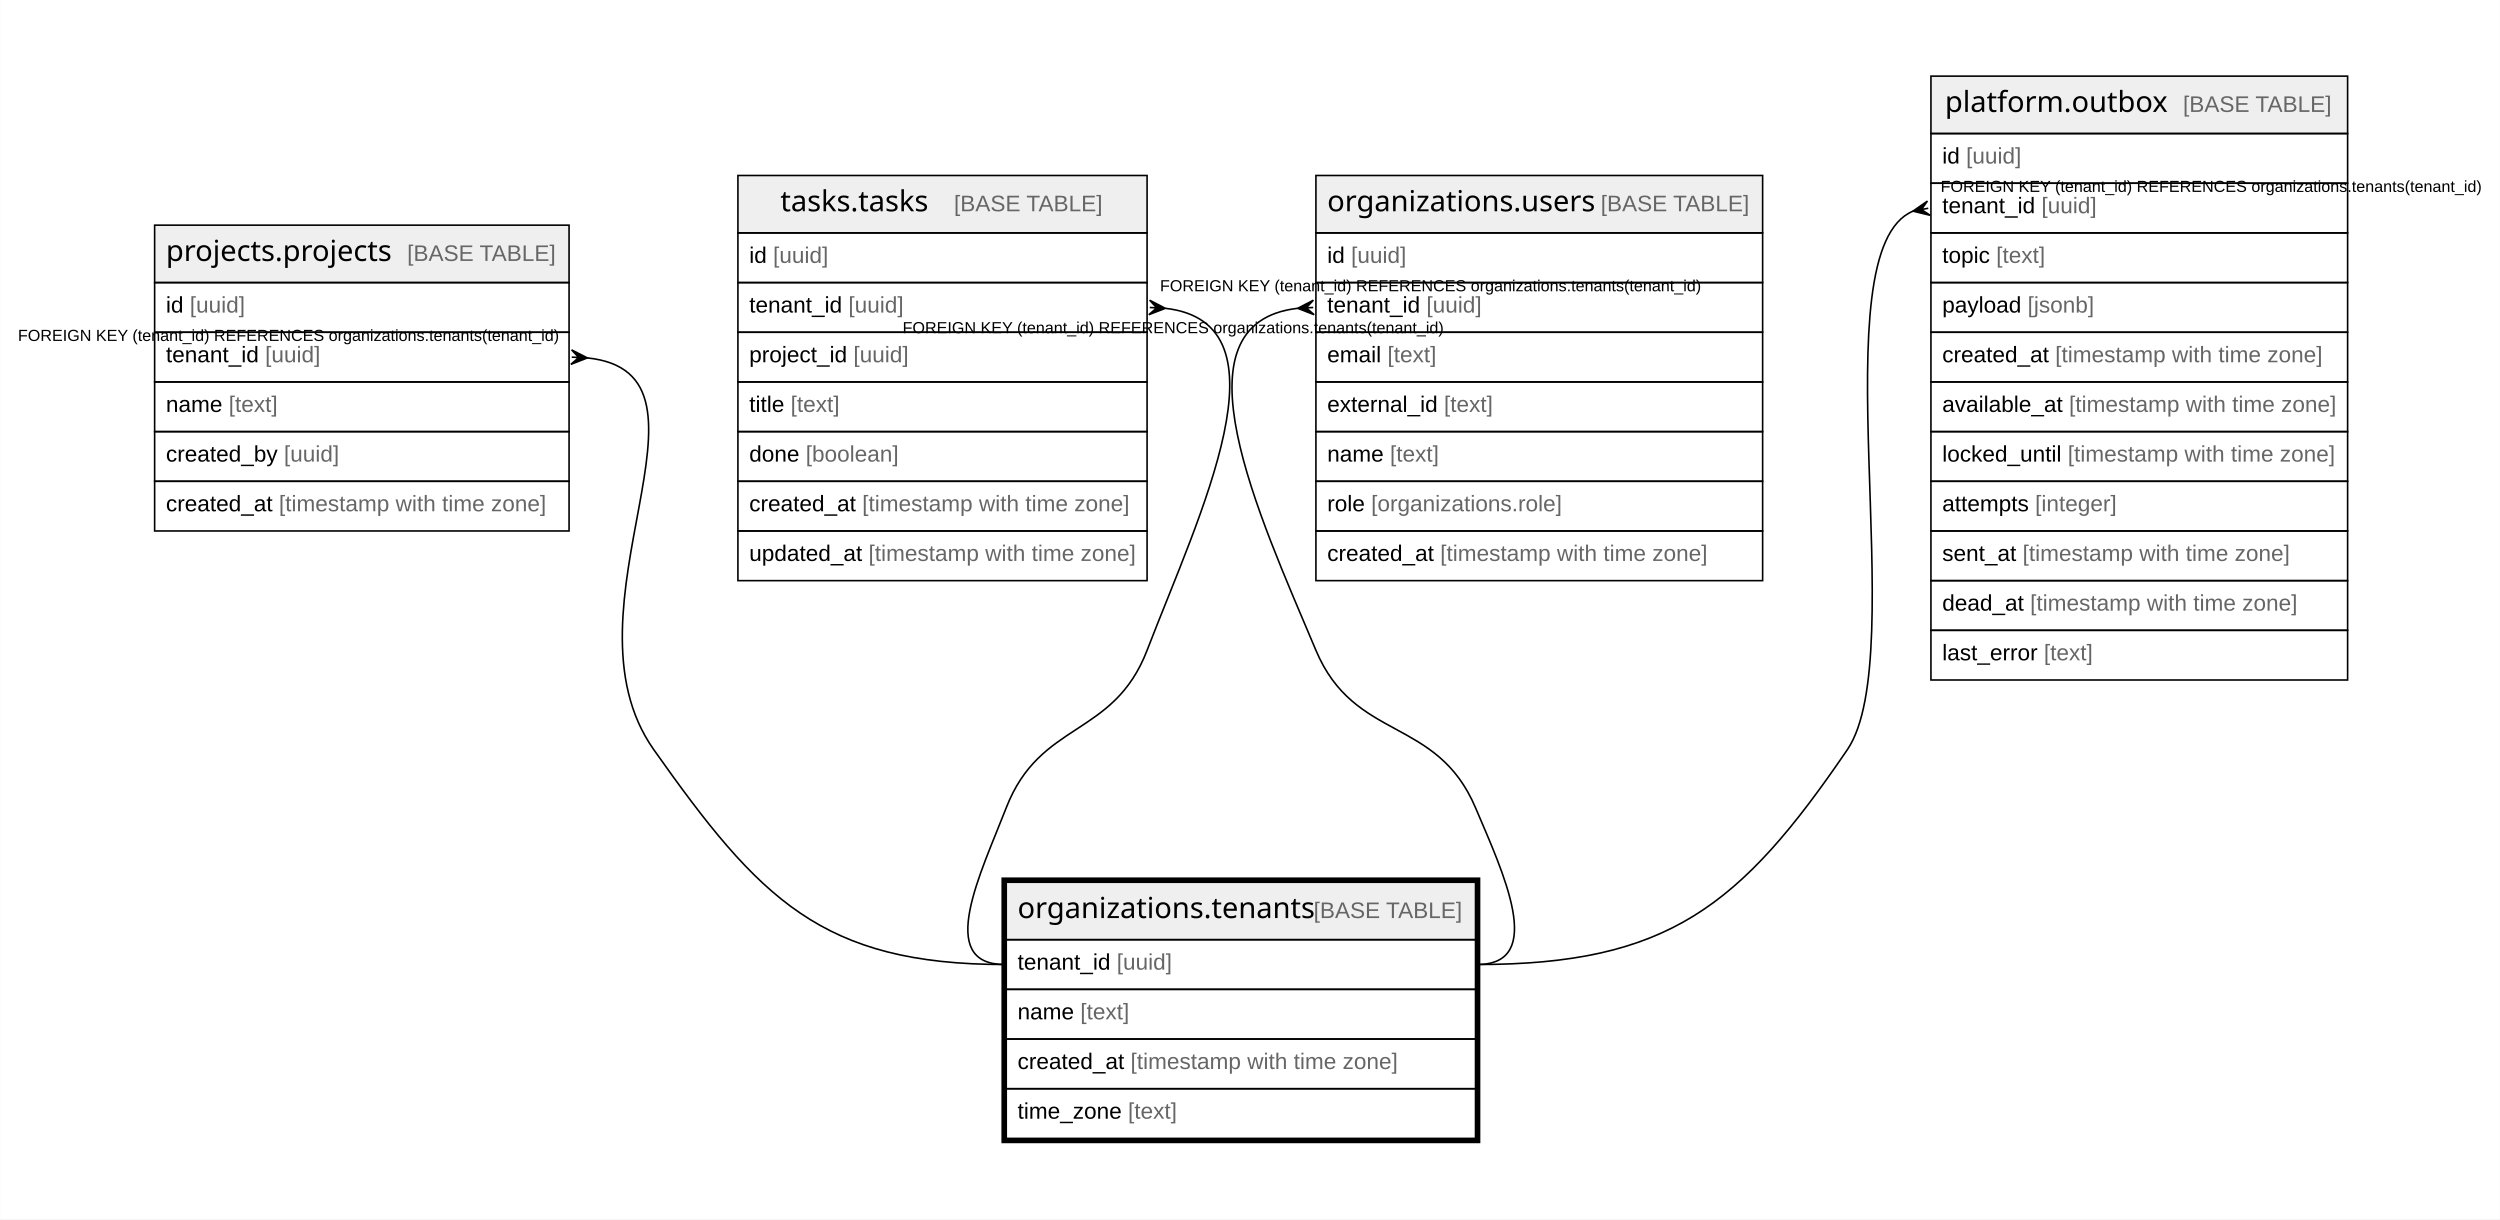
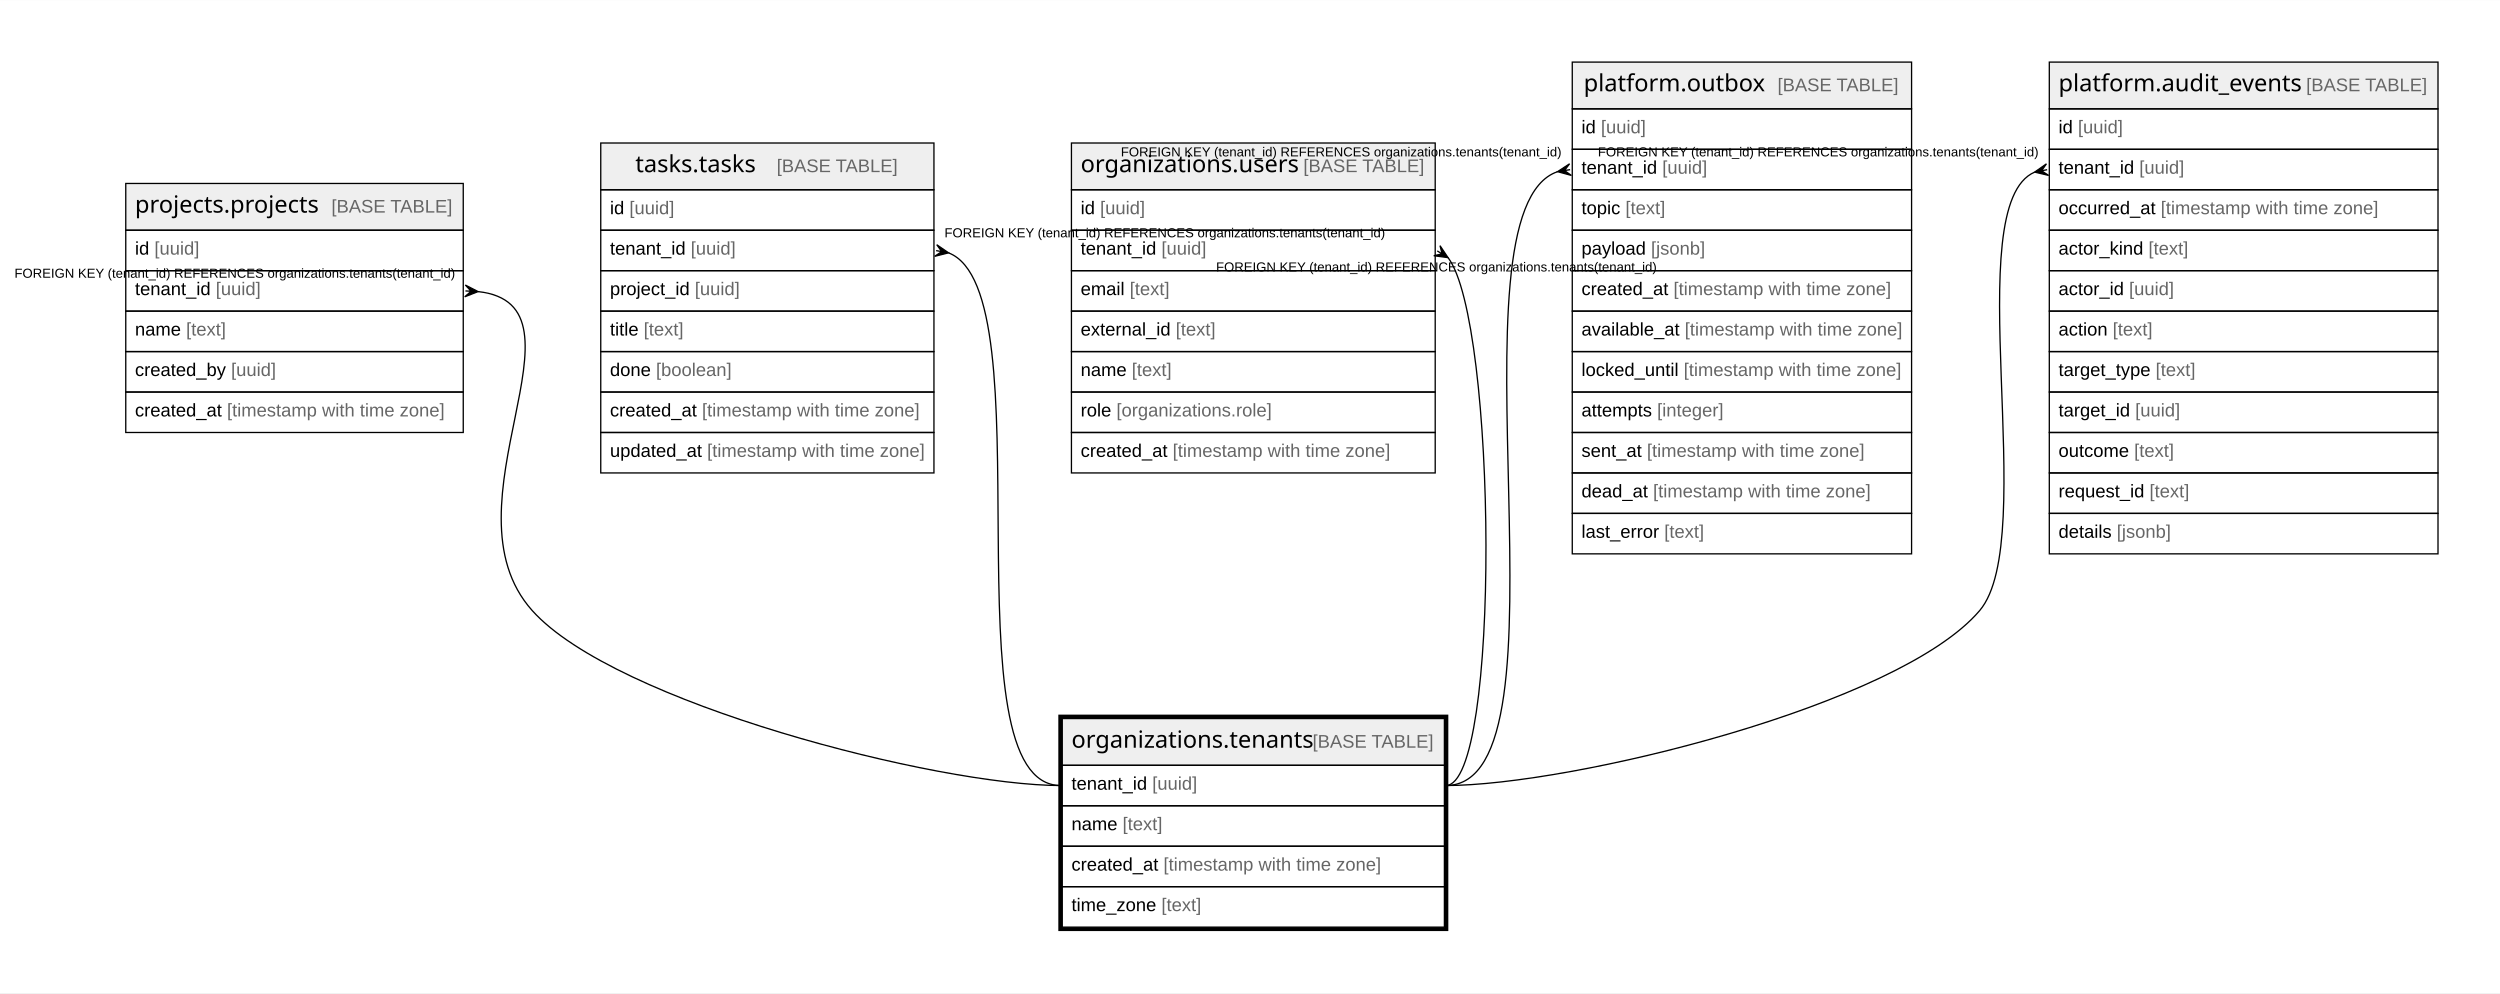
- <svg xmlns="http://www.w3.org/2000/svg" width="1550pt" height="756pt" viewBox="0.00 0.00 1549.76 756.00">
+ <svg xmlns="http://www.w3.org/2000/svg" width="1903pt" height="756pt" viewBox="0.00 0.00 1903.40 756.00">
  <g id="graph0" class="graph" transform="scale(1 1) rotate(0) translate(4 752)">
-     <polygon fill="white" stroke="none" points="-4,4 -4,-752 1545.76,-752 1545.76,4 -4,4" />
+     <polygon fill="white" stroke="none" points="-4,4 -4,-752 1899.4,-752 1899.4,4 -4,4" />
    <g id="node1" class="node">
-       <polygon fill="#efefef" stroke="none" points="619.76,-169.4 619.76,-205 910.7,-205 910.7,-169.4 619.76,-169.4" />
-       <polygon fill="none" stroke="black" points="619.76,-169.4 619.76,-205 910.7,-205 910.7,-169.4 619.76,-169.4" />
-       <text text-anchor="start" x="626.76" y="-182.8" font-family="Arial Bold" font-size="18.00">organizations.tenants</text>
-       <text text-anchor="start" x="779.21" y="-182.8" font-family="Arial" font-size="14.00">    </text>
-       <text text-anchor="start" x="810.33" y="-182.8" font-family="Arial" font-size="14.00" fill="#666666">[BASE TABLE]</text>
-       <polygon fill="none" stroke="black" points="619.76,-138.6 619.76,-169.4 910.7,-169.4 910.7,-138.6 619.76,-138.6" />
-       <text text-anchor="start" x="626.76" y="-150.8" font-family="Arial" font-size="14.00">tenant_id </text>
-       <text text-anchor="start" x="688.25" y="-150.8" font-family="Arial" font-size="14.00" fill="#666666">[uuid]</text>
-       <polygon fill="none" stroke="black" points="619.76,-107.8 619.76,-138.6 910.7,-138.6 910.7,-107.8 619.76,-107.8" />
-       <text text-anchor="start" x="626.76" y="-120" font-family="Arial" font-size="14.00">name </text>
-       <text text-anchor="start" x="665.67" y="-120" font-family="Arial" font-size="14.00" fill="#666666">[text]</text>
-       <polygon fill="none" stroke="black" points="619.76,-77 619.76,-107.8 910.7,-107.8 910.7,-77 619.76,-77" />
-       <text text-anchor="start" x="626.76" y="-89.2" font-family="Arial" font-size="14.00">created_at </text>
-       <text text-anchor="start" x="696.8" y="-89.2" font-family="Arial" font-size="14.00" fill="#666666">[timestamp with time zone]</text>
-       <polygon fill="none" stroke="black" points="619.76,-46.2 619.76,-77 910.7,-77 910.7,-46.2 619.76,-46.2" />
-       <text text-anchor="start" x="626.76" y="-58.4" font-family="Arial" font-size="14.00">time_zone </text>
-       <text text-anchor="start" x="695.24" y="-58.4" font-family="Arial" font-size="14.00" fill="#666666">[text]</text>
-       <polygon fill="none" stroke="black" stroke-width="3" points="618.26,-44.7 618.26,-206.5 912.2,-206.5 912.2,-44.7 618.26,-44.7" />
+       <polygon fill="#efefef" stroke="none" points="804.76,-169.4 804.76,-205 1095.7,-205 1095.7,-169.4 804.76,-169.4" />
+       <polygon fill="none" stroke="black" points="804.76,-169.4 804.76,-205 1095.7,-205 1095.7,-169.4 804.76,-169.4" />
+       <text text-anchor="start" x="811.76" y="-182.8" font-family="Arial Bold" font-size="18.00">organizations.tenants</text>
+       <text text-anchor="start" x="964.21" y="-182.8" font-family="Arial" font-size="14.00">    </text>
+       <text text-anchor="start" x="995.33" y="-182.8" font-family="Arial" font-size="14.00" fill="#666666">[BASE TABLE]</text>
+       <polygon fill="none" stroke="black" points="804.76,-138.6 804.76,-169.4 1095.7,-169.4 1095.7,-138.6 804.76,-138.6" />
+       <text text-anchor="start" x="811.76" y="-150.8" font-family="Arial" font-size="14.00">tenant_id </text>
+       <text text-anchor="start" x="873.25" y="-150.8" font-family="Arial" font-size="14.00" fill="#666666">[uuid]</text>
+       <polygon fill="none" stroke="black" points="804.76,-107.8 804.76,-138.6 1095.7,-138.6 1095.7,-107.8 804.76,-107.8" />
+       <text text-anchor="start" x="811.76" y="-120" font-family="Arial" font-size="14.00">name </text>
+       <text text-anchor="start" x="850.67" y="-120" font-family="Arial" font-size="14.00" fill="#666666">[text]</text>
+       <polygon fill="none" stroke="black" points="804.76,-77 804.76,-107.8 1095.7,-107.8 1095.7,-77 804.76,-77" />
+       <text text-anchor="start" x="811.76" y="-89.2" font-family="Arial" font-size="14.00">created_at </text>
+       <text text-anchor="start" x="881.8" y="-89.2" font-family="Arial" font-size="14.00" fill="#666666">[timestamp with time zone]</text>
+       <polygon fill="none" stroke="black" points="804.76,-46.2 804.76,-77 1095.7,-77 1095.7,-46.2 804.76,-46.2" />
+       <text text-anchor="start" x="811.76" y="-58.4" font-family="Arial" font-size="14.00">time_zone </text>
+       <text text-anchor="start" x="880.24" y="-58.4" font-family="Arial" font-size="14.00" fill="#666666">[text]</text>
+       <polygon fill="none" stroke="black" stroke-width="3" points="803.26,-44.7 803.26,-206.5 1097.2,-206.5 1097.2,-44.7 803.26,-44.7" />
    </g>
    <g id="node2" class="node">
      <polygon fill="#efefef" stroke="none" points="91.75,-576.8 91.75,-612.4 348.7,-612.4 348.7,-576.8 91.75,-576.8" />
      <polygon fill="none" stroke="black" points="91.75,-576.8 91.75,-612.4 348.7,-612.4 348.7,-576.8 91.75,-576.8" />
      <text text-anchor="start" x="98.75" y="-590.2" font-family="Arial Bold" font-size="18.00">projects.projects</text>
      <text text-anchor="start" x="217.21" y="-590.2" font-family="Arial" font-size="14.00">    </text>
      <text text-anchor="start" x="248.33" y="-590.2" font-family="Arial" font-size="14.00" fill="#666666">[BASE TABLE]</text>
      <polygon fill="none" stroke="black" points="91.75,-546 91.75,-576.8 348.7,-576.8 348.7,-546 91.75,-546" />
      <text text-anchor="start" x="98.75" y="-558.2" font-family="Arial" font-size="14.00">id </text>
      <text text-anchor="start" x="113.54" y="-558.2" font-family="Arial" font-size="14.00" fill="#666666">[uuid]</text>
      <polygon fill="none" stroke="black" points="91.75,-515.2 91.75,-546 348.7,-546 348.7,-515.2 91.75,-515.2" />
      <text text-anchor="start" x="98.75" y="-527.4" font-family="Arial" font-size="14.00">tenant_id </text>
      <text text-anchor="start" x="160.25" y="-527.4" font-family="Arial" font-size="14.00" fill="#666666">[uuid]</text>
      <polygon fill="none" stroke="black" points="91.75,-484.4 91.75,-515.2 348.7,-515.2 348.7,-484.4 91.75,-484.4" />
      <text text-anchor="start" x="98.75" y="-496.6" font-family="Arial" font-size="14.00">name </text>
      <text text-anchor="start" x="137.67" y="-496.6" font-family="Arial" font-size="14.00" fill="#666666">[text]</text>
      <polygon fill="none" stroke="black" points="91.75,-453.6 91.75,-484.4 348.7,-484.4 348.7,-453.6 91.75,-453.6" />
      <text text-anchor="start" x="98.75" y="-465.8" font-family="Arial" font-size="14.00">created_by </text>
      <text text-anchor="start" x="171.91" y="-465.8" font-family="Arial" font-size="14.00" fill="#666666">[uuid]</text>
      <polygon fill="none" stroke="black" points="91.75,-422.8 91.75,-453.6 348.7,-453.6 348.7,-422.8 91.75,-422.8" />
      <text text-anchor="start" x="98.75" y="-435" font-family="Arial" font-size="14.00">created_at </text>
      <text text-anchor="start" x="168.8" y="-435" font-family="Arial" font-size="14.00" fill="#666666">[timestamp with time zone]</text>
    </g>
    <g id="edge1" class="edge">
-       <path fill="none" stroke="black" d="M359.96,-530.1C452.33,-520.5 339.55,-374.52 401.23,-287.2 466.63,-194.61 505.39,-154 618.76,-154" />
-       <polygon fill="black" stroke="black" points="360.03,-530.1 349.82,-526.09 354.7,-530.36 350.37,-530.57 350.37,-530.57 350.37,-530.57 354.7,-530.36 350.26,-535.08 360.03,-530.1" />
+       <path fill="none" stroke="black" d="M359.93,-530.08C451.69,-520 329.94,-366.87 401.23,-287.2 464.06,-216.98 709.54,-154 803.76,-154" />
+       <polygon fill="black" stroke="black" points="360.02,-530.07 349.81,-526.09 354.7,-530.34 350.37,-530.57 350.37,-530.57 350.37,-530.57 354.7,-530.34 350.27,-535.08 360.02,-530.07" />
      <text text-anchor="start" x="7" y="-540.6" font-family="Arial" font-size="10.00">FOREIGN KEY (tenant_id) REFERENCES organizations.tenants(tenant_id)</text>
    </g>
    <g id="node3" class="node">
      <polygon fill="#efefef" stroke="none" points="453.39,-607.6 453.39,-643.2 707.07,-643.2 707.07,-607.6 453.39,-607.6" />
      <polygon fill="none" stroke="black" points="453.39,-607.6 453.39,-643.2 707.07,-643.2 707.07,-607.6 453.39,-607.6" />
      <text text-anchor="start" x="479.73" y="-621" font-family="Arial Bold" font-size="18.00">tasks.tasks</text>
      <text text-anchor="start" x="556.23" y="-621" font-family="Arial" font-size="14.00">    </text>
      <text text-anchor="start" x="587.35" y="-621" font-family="Arial" font-size="14.00" fill="#666666">[BASE TABLE]</text>
      <polygon fill="none" stroke="black" points="453.39,-576.8 453.39,-607.6 707.07,-607.6 707.07,-576.8 453.39,-576.8" />
      <text text-anchor="start" x="460.39" y="-589" font-family="Arial" font-size="14.00">id </text>
      <text text-anchor="start" x="475.17" y="-589" font-family="Arial" font-size="14.00" fill="#666666">[uuid]</text>
      <polygon fill="none" stroke="black" points="453.39,-546 453.39,-576.8 707.07,-576.8 707.07,-546 453.39,-546" />
      <text text-anchor="start" x="460.39" y="-558.2" font-family="Arial" font-size="14.00">tenant_id </text>
      <text text-anchor="start" x="521.88" y="-558.2" font-family="Arial" font-size="14.00" fill="#666666">[uuid]</text>
      <polygon fill="none" stroke="black" points="453.39,-515.2 453.39,-546 707.07,-546 707.07,-515.2 453.39,-515.2" />
      <text text-anchor="start" x="460.39" y="-527.4" font-family="Arial" font-size="14.00">project_id </text>
      <text text-anchor="start" x="524.98" y="-527.4" font-family="Arial" font-size="14.00" fill="#666666">[uuid]</text>
      <polygon fill="none" stroke="black" points="453.39,-484.4 453.39,-515.2 707.07,-515.2 707.07,-484.4 453.39,-484.4" />
      <text text-anchor="start" x="460.39" y="-496.6" font-family="Arial" font-size="14.00">title </text>
      <text text-anchor="start" x="486.06" y="-496.6" font-family="Arial" font-size="14.00" fill="#666666">[text]</text>
      <polygon fill="none" stroke="black" points="453.39,-453.6 453.39,-484.4 707.07,-484.4 707.07,-453.6 453.39,-453.6" />
      <text text-anchor="start" x="460.39" y="-465.8" font-family="Arial" font-size="14.00">done </text>
      <text text-anchor="start" x="495.42" y="-465.8" font-family="Arial" font-size="14.00" fill="#666666">[boolean]</text>
      <polygon fill="none" stroke="black" points="453.39,-422.8 453.39,-453.6 707.07,-453.6 707.07,-422.8 453.39,-422.8" />
      <text text-anchor="start" x="460.39" y="-435" font-family="Arial" font-size="14.00">created_at </text>
      <text text-anchor="start" x="530.44" y="-435" font-family="Arial" font-size="14.00" fill="#666666">[timestamp with time zone]</text>
      <polygon fill="none" stroke="black" points="453.39,-392 453.39,-422.8 707.07,-422.8 707.07,-392 453.39,-392" />
      <text text-anchor="start" x="460.39" y="-404.2" font-family="Arial" font-size="14.00">updated_at </text>
      <text text-anchor="start" x="534.35" y="-404.2" font-family="Arial" font-size="14.00" fill="#666666">[timestamp with time zone]</text>
    </g>
    <g id="edge2" class="edge">
-       <path fill="none" stroke="black" d="M718.44,-560.84C797.79,-551.74 739.67,-433.54 707.07,-348.8 686.17,-294.48 640.81,-305.46 619.76,-251.2 604.13,-210.92 575.55,-154 618.76,-154" />
-       <polygon fill="black" stroke="black" points="718.39,-560.84 708.16,-556.89 713.06,-561.13 708.74,-561.36 708.74,-561.36 708.74,-561.36 713.06,-561.13 708.65,-565.88 718.39,-560.84" />
+       <path fill="none" stroke="black" d="M718.15,-559.58C794.29,-530.19 714.39,-154 803.76,-154" />
+       <polygon fill="black" stroke="black" points="718.24,-559.57 707.6,-556.91 712.99,-560.51 708.73,-561.28 708.73,-561.28 708.73,-561.28 712.99,-560.51 709.2,-565.77 718.24,-559.57" />
      <text text-anchor="start" x="715.07" y="-571.4" font-family="Arial" font-size="10.00">FOREIGN KEY (tenant_id) REFERENCES organizations.tenants(tenant_id)</text>
    </g>
    <g id="node4" class="node">
      <polygon fill="#efefef" stroke="none" points="811.75,-607.6 811.75,-643.2 1088.71,-643.2 1088.71,-607.6 811.75,-607.6" />
      <polygon fill="none" stroke="black" points="811.75,-607.6 811.75,-643.2 1088.71,-643.2 1088.71,-607.6 811.75,-607.6" />
      <text text-anchor="start" x="818.75" y="-621" font-family="Arial Bold" font-size="18.00">organizations.users</text>
      <text text-anchor="start" x="957.22" y="-621" font-family="Arial" font-size="14.00">    </text>
      <text text-anchor="start" x="988.33" y="-621" font-family="Arial" font-size="14.00" fill="#666666">[BASE TABLE]</text>
      <polygon fill="none" stroke="black" points="811.75,-576.8 811.75,-607.6 1088.71,-607.6 1088.71,-576.8 811.75,-576.8" />
      <text text-anchor="start" x="818.75" y="-589" font-family="Arial" font-size="14.00">id </text>
      <text text-anchor="start" x="833.54" y="-589" font-family="Arial" font-size="14.00" fill="#666666">[uuid]</text>
      <polygon fill="none" stroke="black" points="811.75,-546 811.75,-576.8 1088.71,-576.8 1088.71,-546 811.75,-546" />
      <text text-anchor="start" x="818.75" y="-558.2" font-family="Arial" font-size="14.00">tenant_id </text>
      <text text-anchor="start" x="880.25" y="-558.2" font-family="Arial" font-size="14.00" fill="#666666">[uuid]</text>
      <polygon fill="none" stroke="black" points="811.75,-515.2 811.75,-546 1088.71,-546 1088.71,-515.2 811.75,-515.2" />
      <text text-anchor="start" x="818.75" y="-527.4" font-family="Arial" font-size="14.00">email </text>
      <text text-anchor="start" x="856.1" y="-527.4" font-family="Arial" font-size="14.00" fill="#666666">[text]</text>
      <polygon fill="none" stroke="black" points="811.75,-484.4 811.75,-515.2 1088.71,-515.2 1088.71,-484.4 811.75,-484.4" />
      <text text-anchor="start" x="818.75" y="-496.6" font-family="Arial" font-size="14.00">external_id </text>
      <text text-anchor="start" x="891.13" y="-496.6" font-family="Arial" font-size="14.00" fill="#666666">[text]</text>
      <polygon fill="none" stroke="black" points="811.75,-453.6 811.75,-484.4 1088.71,-484.4 1088.71,-453.6 811.75,-453.6" />
      <text text-anchor="start" x="818.75" y="-465.8" font-family="Arial" font-size="14.00">name </text>
      <text text-anchor="start" x="857.66" y="-465.8" font-family="Arial" font-size="14.00" fill="#666666">[text]</text>
      <polygon fill="none" stroke="black" points="811.75,-422.8 811.75,-453.6 1088.71,-453.6 1088.71,-422.8 811.75,-422.8" />
      <text text-anchor="start" x="818.75" y="-435" font-family="Arial" font-size="14.00">role </text>
      <text text-anchor="start" x="845.99" y="-435" font-family="Arial" font-size="14.00" fill="#666666">[organizations.role]</text>
      <polygon fill="none" stroke="black" points="811.75,-392 811.75,-422.8 1088.71,-422.8 1088.71,-392 811.75,-392" />
      <text text-anchor="start" x="818.75" y="-404.2" font-family="Arial" font-size="14.00">created_at </text>
      <text text-anchor="start" x="888.8" y="-404.2" font-family="Arial" font-size="14.00" fill="#666666">[timestamp with time zone]</text>
    </g>
    <g id="edge3" class="edge">
-       <path fill="none" stroke="black" d="M800.37,-560.84C720.82,-551.65 776.52,-432.48 811.75,-348.8 835.72,-291.87 886.57,-308.06 910.7,-251.2 927.58,-211.43 954.9,-154 911.7,-154" />
-       <polygon fill="black" stroke="black" points="800.43,-560.84 810.17,-565.88 805.76,-561.13 810.08,-561.36 810.08,-561.36 810.08,-561.36 805.76,-561.13 810.66,-556.89 800.43,-560.84" />
-       <text text-anchor="start" x="555.48" y="-545.4" font-family="Arial" font-size="10.00">FOREIGN KEY (tenant_id) REFERENCES organizations.tenants(tenant_id)</text>
+       <path fill="none" stroke="black" d="M1098.45,-555.95C1135.69,-507.6 1138.88,-154 1096.7,-154" />
+       <polygon fill="black" stroke="black" points="1098.47,-555.93 1087.61,-557.4 1093.95,-558.75 1090.27,-561.05 1090.27,-561.05 1090.27,-561.05 1093.95,-558.75 1092.37,-565.04 1098.47,-555.93" />
+       <text text-anchor="start" x="921.85" y="-545.4" font-family="Arial" font-size="10.00">FOREIGN KEY (tenant_id) REFERENCES organizations.tenants(tenant_id)</text>
    </g>
    <g id="node5" class="node">
      <polygon fill="#efefef" stroke="none" points="1193.06,-669.2 1193.06,-704.8 1451.4,-704.8 1451.4,-669.2 1193.06,-669.2" />
      <polygon fill="none" stroke="black" points="1193.06,-669.2 1193.06,-704.8 1451.4,-704.8 1451.4,-669.2 1193.06,-669.2" />
      <text text-anchor="start" x="1201.74" y="-682.6" font-family="Arial Bold" font-size="18.00">platform.outbox</text>
      <text text-anchor="start" x="1318.23" y="-682.6" font-family="Arial" font-size="14.00">    </text>
      <text text-anchor="start" x="1349.34" y="-682.6" font-family="Arial" font-size="14.00" fill="#666666">[BASE TABLE]</text>
      <polygon fill="none" stroke="black" points="1193.06,-638.4 1193.06,-669.2 1451.4,-669.2 1451.4,-638.4 1193.06,-638.4" />
      <text text-anchor="start" x="1200.06" y="-650.6" font-family="Arial" font-size="14.00">id </text>
      <text text-anchor="start" x="1214.85" y="-650.6" font-family="Arial" font-size="14.00" fill="#666666">[uuid]</text>
      <polygon fill="none" stroke="black" points="1193.06,-607.6 1193.06,-638.4 1451.4,-638.4 1451.4,-607.6 1193.06,-607.6" />
      <text text-anchor="start" x="1200.06" y="-619.8" font-family="Arial" font-size="14.00">tenant_id </text>
      <text text-anchor="start" x="1261.56" y="-619.8" font-family="Arial" font-size="14.00" fill="#666666">[uuid]</text>
      <polygon fill="none" stroke="black" points="1193.06,-576.8 1193.06,-607.6 1451.4,-607.6 1451.4,-576.8 1193.06,-576.8" />
      <text text-anchor="start" x="1200.06" y="-589" font-family="Arial" font-size="14.00">topic </text>
      <text text-anchor="start" x="1233.52" y="-589" font-family="Arial" font-size="14.00" fill="#666666">[text]</text>
      <polygon fill="none" stroke="black" points="1193.06,-546 1193.06,-576.8 1451.4,-576.8 1451.4,-546 1193.06,-546" />
      <text text-anchor="start" x="1200.06" y="-558.2" font-family="Arial" font-size="14.00">payload </text>
      <text text-anchor="start" x="1252.99" y="-558.2" font-family="Arial" font-size="14.00" fill="#666666">[jsonb]</text>
      <polygon fill="none" stroke="black" points="1193.06,-515.2 1193.06,-546 1451.4,-546 1451.4,-515.2 1193.06,-515.2" />
      <text text-anchor="start" x="1200.06" y="-527.4" font-family="Arial" font-size="14.00">created_at </text>
      <text text-anchor="start" x="1270.11" y="-527.4" font-family="Arial" font-size="14.00" fill="#666666">[timestamp with time zone]</text>
      <polygon fill="none" stroke="black" points="1193.06,-484.4 1193.06,-515.2 1451.4,-515.2 1451.4,-484.4 1193.06,-484.4" />
      <text text-anchor="start" x="1200.06" y="-496.6" font-family="Arial" font-size="14.00">available_at </text>
      <text text-anchor="start" x="1278.67" y="-496.6" font-family="Arial" font-size="14.00" fill="#666666">[timestamp with time zone]</text>
      <polygon fill="none" stroke="black" points="1193.06,-453.6 1193.06,-484.4 1451.4,-484.4 1451.4,-453.6 1193.06,-453.6" />
      <text text-anchor="start" x="1200.06" y="-465.8" font-family="Arial" font-size="14.00">locked_until </text>
      <text text-anchor="start" x="1277.89" y="-465.8" font-family="Arial" font-size="14.00" fill="#666666">[timestamp with time zone]</text>
      <polygon fill="none" stroke="black" points="1193.06,-422.8 1193.06,-453.6 1451.4,-453.6 1451.4,-422.8 1193.06,-422.8" />
      <text text-anchor="start" x="1200.06" y="-435" font-family="Arial" font-size="14.00">attempts </text>
      <text text-anchor="start" x="1257.64" y="-435" font-family="Arial" font-size="14.00" fill="#666666">[integer]</text>
      <polygon fill="none" stroke="black" points="1193.06,-392 1193.06,-422.8 1451.4,-422.8 1451.4,-392 1193.06,-392" />
      <text text-anchor="start" x="1200.06" y="-404.2" font-family="Arial" font-size="14.00">sent_at </text>
      <text text-anchor="start" x="1249.87" y="-404.2" font-family="Arial" font-size="14.00" fill="#666666">[timestamp with time zone]</text>
      <polygon fill="none" stroke="black" points="1193.06,-361.2 1193.06,-392 1451.4,-392 1451.4,-361.2 1193.06,-361.2" />
      <text text-anchor="start" x="1200.06" y="-373.4" font-family="Arial" font-size="14.00">dead_at </text>
      <text text-anchor="start" x="1254.56" y="-373.4" font-family="Arial" font-size="14.00" fill="#666666">[timestamp with time zone]</text>
      <polygon fill="none" stroke="black" points="1193.06,-330.4 1193.06,-361.2 1451.4,-361.2 1451.4,-330.4 1193.06,-330.4" />
      <text text-anchor="start" x="1200.06" y="-342.6" font-family="Arial" font-size="14.00">last_error </text>
      <text text-anchor="start" x="1263.08" y="-342.6" font-family="Arial" font-size="14.00" fill="#666666">[text]</text>
    </g>
    <g id="edge4" class="edge">
-       <path fill="none" stroke="black" d="M1182,-621.1C1122.88,-596.8 1181.62,-346.55 1141.23,-287.2 1074.87,-189.7 1029.65,-154 911.7,-154" />
-       <polygon fill="black" stroke="black" points="1181.91,-621.08 1190.9,-627.36 1187.15,-622.07 1191.4,-622.88 1191.4,-622.88 1191.4,-622.88 1187.15,-622.07 1192.57,-618.52 1181.91,-621.08" />
-       <text text-anchor="start" x="1199.06" y="-633" font-family="Arial" font-size="10.00">FOREIGN KEY (tenant_id) REFERENCES organizations.tenants(tenant_id)</text>
+       <path fill="none" stroke="black" d="M1181.92,-621.39C1093.47,-591.49 1199.42,-154 1096.7,-154" />
+       <polygon fill="black" stroke="black" points="1181.85,-621.38 1191.03,-627.39 1187.12,-622.22 1191.4,-622.9 1191.4,-622.9 1191.4,-622.9 1187.12,-622.22 1192.43,-618.5 1181.85,-621.38" />
+       <text text-anchor="start" x="849.36" y="-633" font-family="Arial" font-size="10.00">FOREIGN KEY (tenant_id) REFERENCES organizations.tenants(tenant_id)</text>
+     </g>
+     <g id="node6" class="node">
+       <polygon fill="#efefef" stroke="none" points="1556.26,-669.2 1556.26,-704.8 1852.2,-704.8 1852.2,-669.2 1556.26,-669.2" />
+       <polygon fill="none" stroke="black" points="1556.26,-669.2 1556.26,-704.8 1852.2,-704.8 1852.2,-669.2 1556.26,-669.2" />
+       <text text-anchor="start" x="1563.26" y="-682.6" font-family="Arial Bold" font-size="18.00">platform.audit_events</text>
+       <text text-anchor="start" x="1720.71" y="-682.6" font-family="Arial" font-size="14.00">    </text>
+       <text text-anchor="start" x="1751.83" y="-682.6" font-family="Arial" font-size="14.00" fill="#666666">[BASE TABLE]</text>
+       <polygon fill="none" stroke="black" points="1556.26,-638.4 1556.26,-669.2 1852.2,-669.2 1852.2,-638.4 1556.26,-638.4" />
+       <text text-anchor="start" x="1563.26" y="-650.6" font-family="Arial" font-size="14.00">id </text>
+       <text text-anchor="start" x="1578.04" y="-650.6" font-family="Arial" font-size="14.00" fill="#666666">[uuid]</text>
+       <polygon fill="none" stroke="black" points="1556.26,-607.6 1556.26,-638.4 1852.2,-638.4 1852.2,-607.6 1556.26,-607.6" />
+       <text text-anchor="start" x="1563.26" y="-619.8" font-family="Arial" font-size="14.00">tenant_id </text>
+       <text text-anchor="start" x="1624.75" y="-619.8" font-family="Arial" font-size="14.00" fill="#666666">[uuid]</text>
+       <polygon fill="none" stroke="black" points="1556.26,-576.8 1556.26,-607.6 1852.2,-607.6 1852.2,-576.8 1556.26,-576.8" />
+       <text text-anchor="start" x="1563.26" y="-589" font-family="Arial" font-size="14.00">occurred_at </text>
+       <text text-anchor="start" x="1641.08" y="-589" font-family="Arial" font-size="14.00" fill="#666666">[timestamp with time zone]</text>
+       <polygon fill="none" stroke="black" points="1556.26,-546 1556.26,-576.8 1852.2,-576.8 1852.2,-546 1556.26,-546" />
+       <text text-anchor="start" x="1563.26" y="-558.2" font-family="Arial" font-size="14.00">actor_kind </text>
+       <text text-anchor="start" x="1631.74" y="-558.2" font-family="Arial" font-size="14.00" fill="#666666">[text]</text>
+       <polygon fill="none" stroke="black" points="1556.26,-515.2 1556.26,-546 1852.2,-546 1852.2,-515.2 1556.26,-515.2" />
+       <text text-anchor="start" x="1563.26" y="-527.4" font-family="Arial" font-size="14.00">actor_id </text>
+       <text text-anchor="start" x="1616.95" y="-527.4" font-family="Arial" font-size="14.00" fill="#666666">[uuid]</text>
+       <polygon fill="none" stroke="black" points="1556.26,-484.4 1556.26,-515.2 1852.2,-515.2 1852.2,-484.4 1556.26,-484.4" />
+       <text text-anchor="start" x="1563.26" y="-496.6" font-family="Arial" font-size="14.00">action </text>
+       <text text-anchor="start" x="1604.5" y="-496.6" font-family="Arial" font-size="14.00" fill="#666666">[text]</text>
+       <polygon fill="none" stroke="black" points="1556.26,-453.6 1556.26,-484.4 1852.2,-484.4 1852.2,-453.6 1556.26,-453.6" />
+       <text text-anchor="start" x="1563.26" y="-465.8" font-family="Arial" font-size="14.00">target_type </text>
+       <text text-anchor="start" x="1637.19" y="-465.8" font-family="Arial" font-size="14.00" fill="#666666">[text]</text>
+       <polygon fill="none" stroke="black" points="1556.26,-422.8 1556.26,-453.6 1852.2,-453.6 1852.2,-422.8 1556.26,-422.8" />
+       <text text-anchor="start" x="1563.26" y="-435" font-family="Arial" font-size="14.00">target_id </text>
+       <text text-anchor="start" x="1621.63" y="-435" font-family="Arial" font-size="14.00" fill="#666666">[uuid]</text>
+       <polygon fill="none" stroke="black" points="1556.26,-392 1556.26,-422.8 1852.2,-422.8 1852.2,-392 1556.26,-392" />
+       <text text-anchor="start" x="1563.26" y="-404.2" font-family="Arial" font-size="14.00">outcome </text>
+       <text text-anchor="start" x="1620.84" y="-404.2" font-family="Arial" font-size="14.00" fill="#666666">[text]</text>
+       <polygon fill="none" stroke="black" points="1556.26,-361.2 1556.26,-392 1852.2,-392 1852.2,-361.2 1556.26,-361.2" />
+       <text text-anchor="start" x="1563.26" y="-373.4" font-family="Arial" font-size="14.00">request_id </text>
+       <text text-anchor="start" x="1632.52" y="-373.4" font-family="Arial" font-size="14.00" fill="#666666">[text]</text>
+       <polygon fill="none" stroke="black" points="1556.26,-330.4 1556.26,-361.2 1852.2,-361.2 1852.2,-330.4 1556.26,-330.4" />
+       <text text-anchor="start" x="1563.26" y="-342.6" font-family="Arial" font-size="14.00">details </text>
+       <text text-anchor="start" x="1607.61" y="-342.6" font-family="Arial" font-size="14.00" fill="#666666">[jsonb]</text>
+     </g>
+     <g id="edge5" class="edge">
+       <path fill="none" stroke="black" d="M1545.22,-621.07C1486.52,-596.35 1549.72,-341.95 1503.23,-287.2 1441.7,-214.73 1191.77,-154 1096.7,-154" />
+       <polygon fill="black" stroke="black" points="1545.11,-621.05 1554.08,-627.36 1550.35,-622.05 1554.6,-622.87 1554.6,-622.87 1554.6,-622.87 1550.35,-622.05 1555.78,-618.52 1545.11,-621.05" />
+       <text text-anchor="start" x="1212.55" y="-633" font-family="Arial" font-size="10.00">FOREIGN KEY (tenant_id) REFERENCES organizations.tenants(tenant_id)</text>
    </g>
  </g>
</svg>
